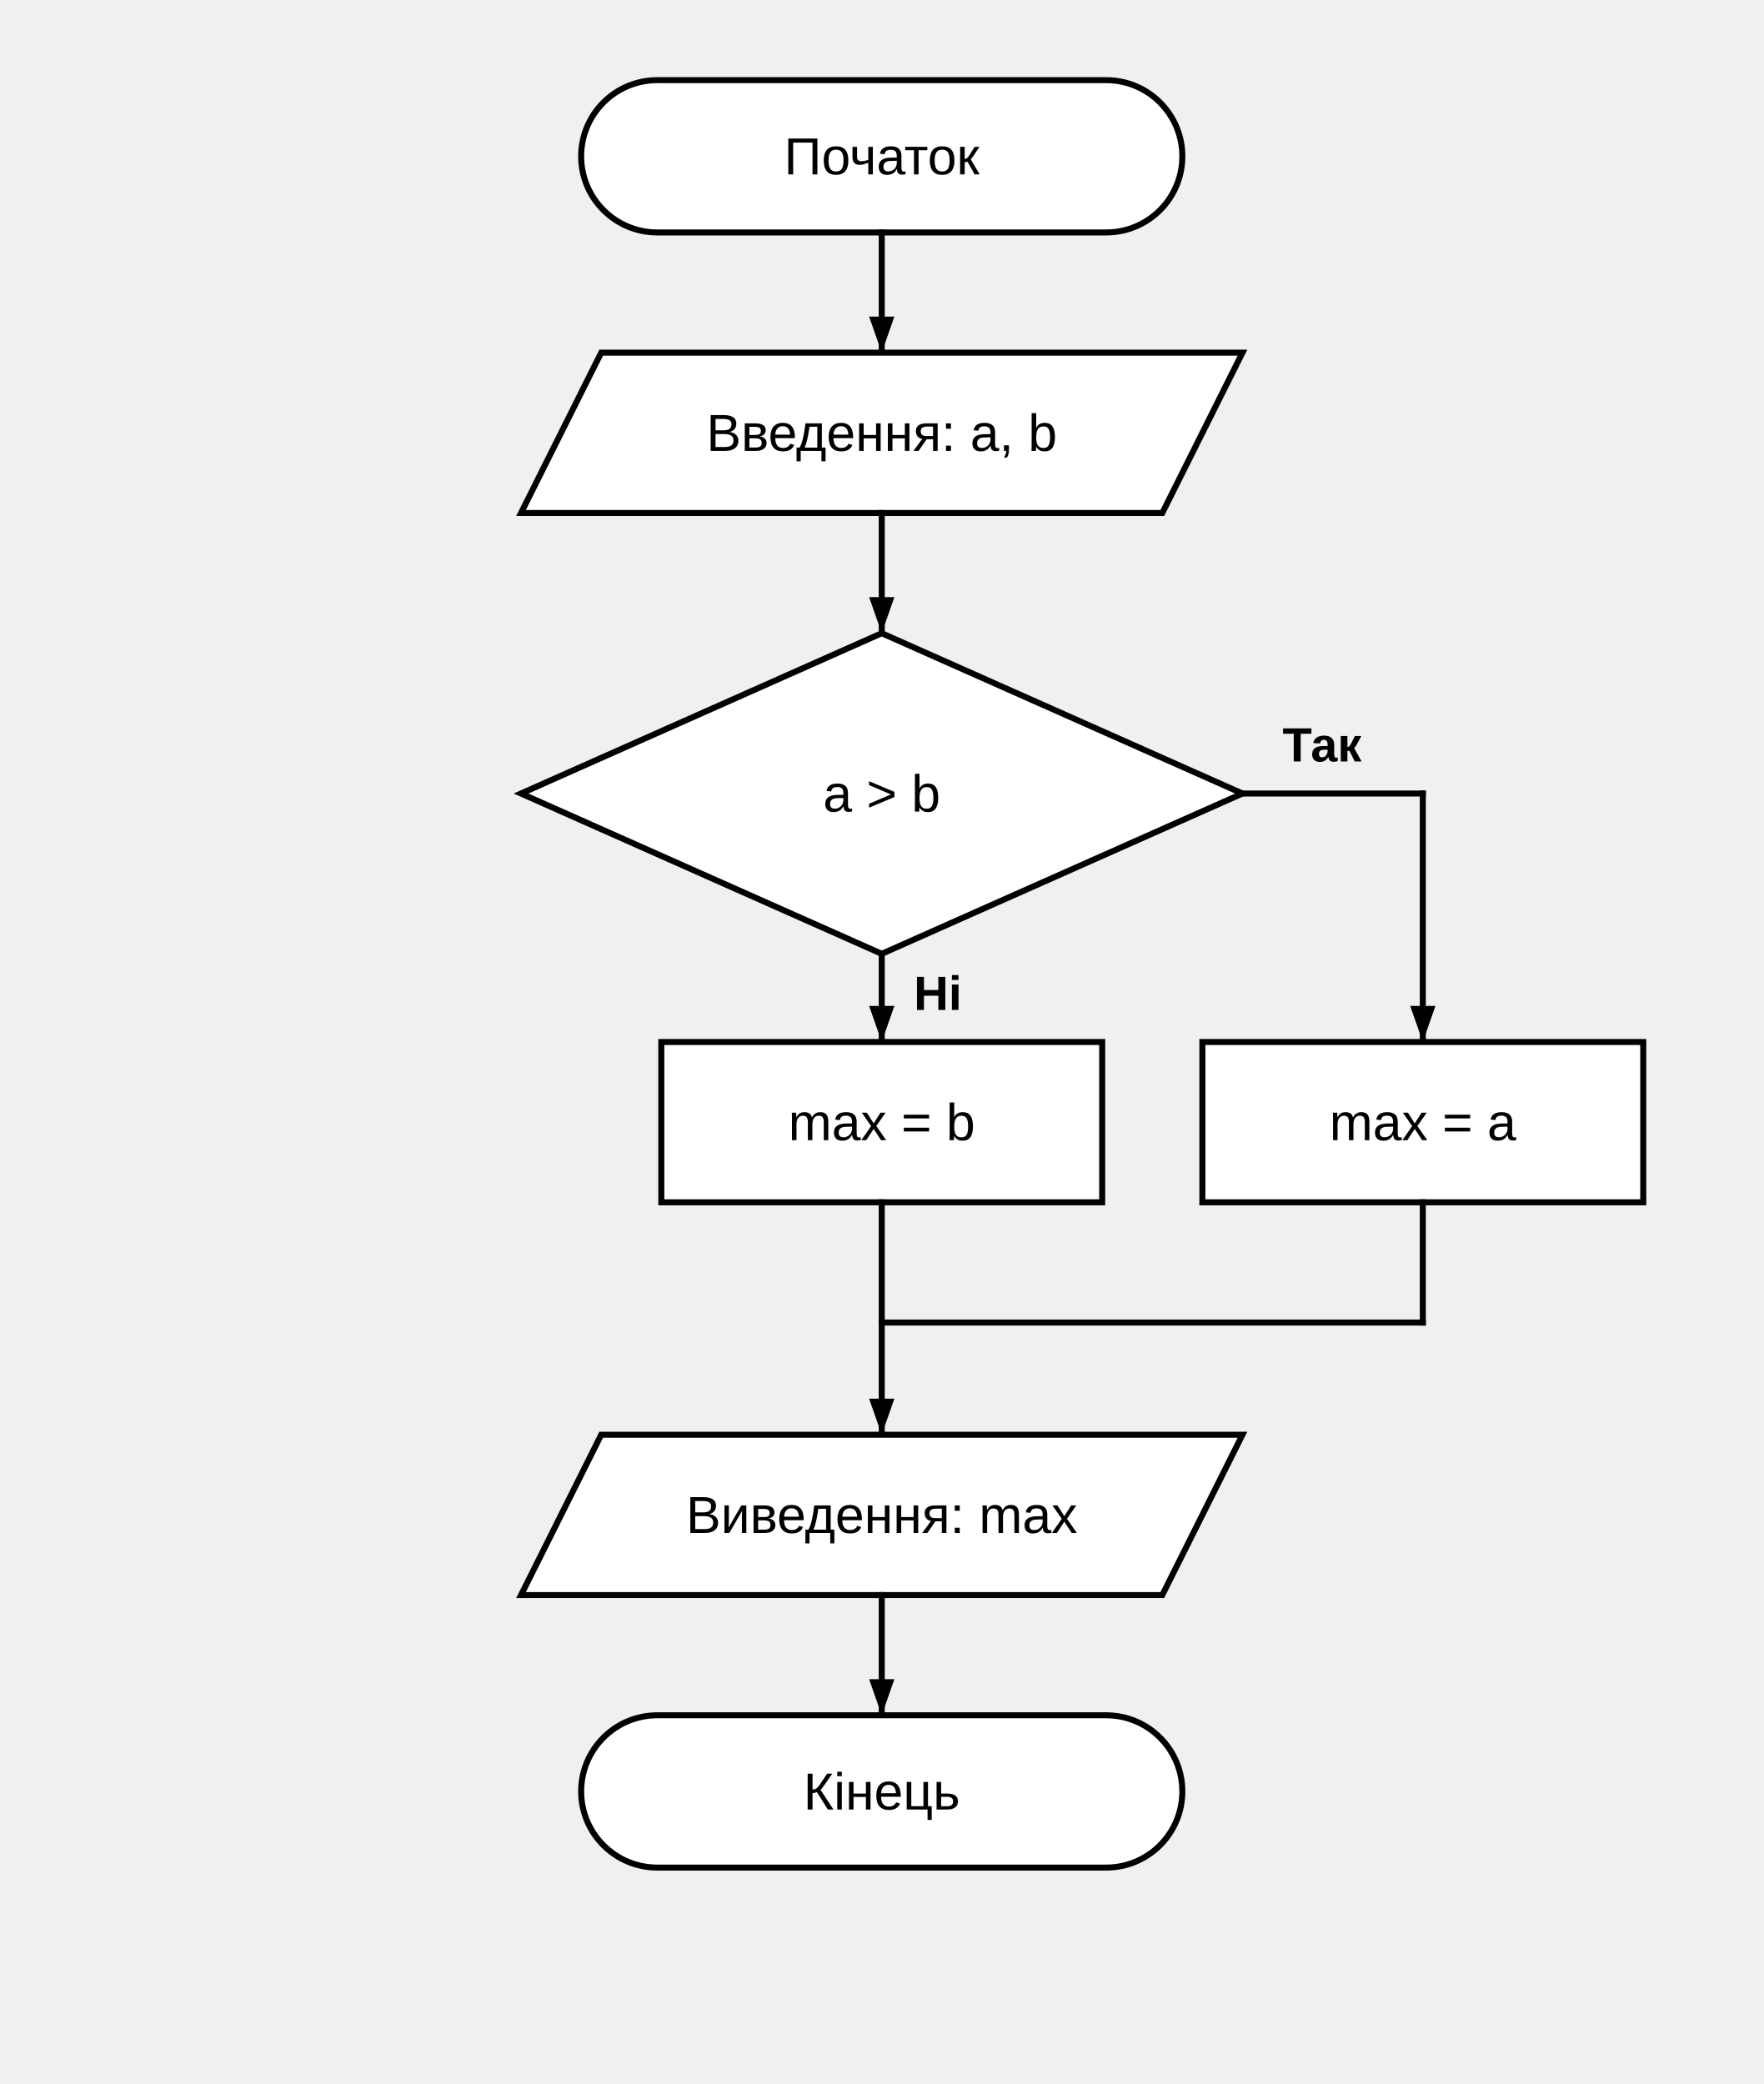
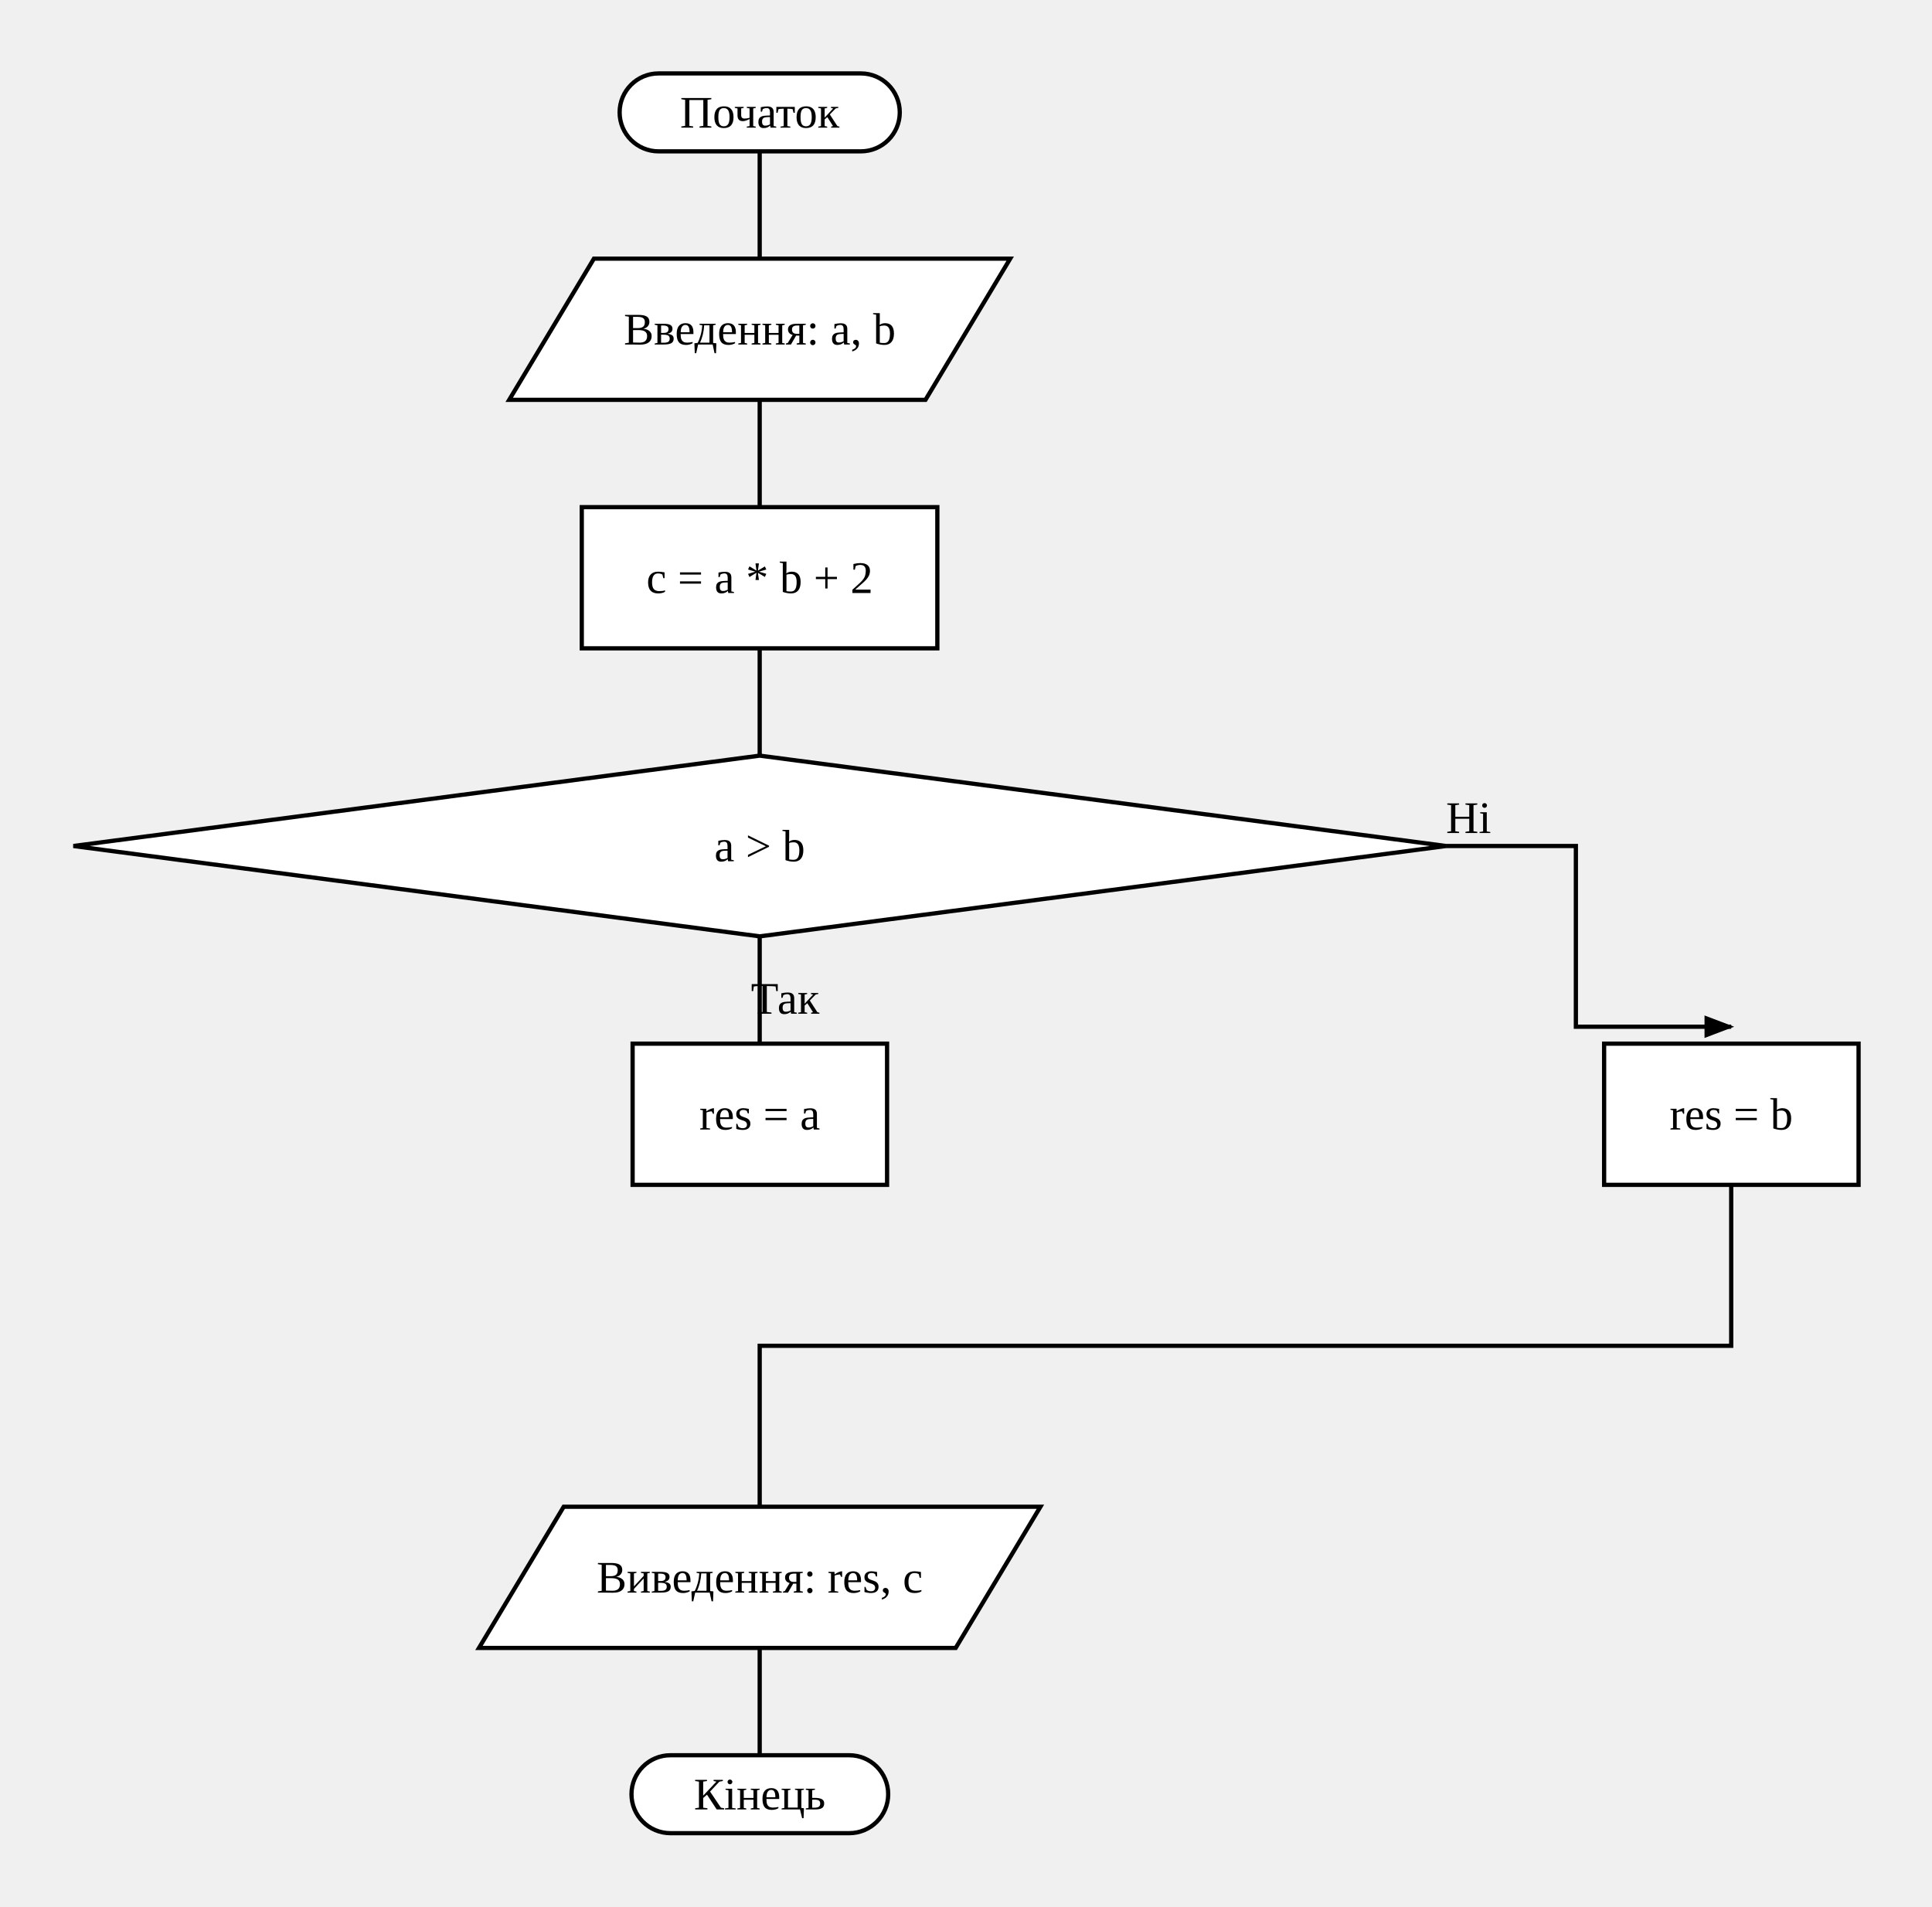
- <svg xmlns="http://www.w3.org/2000/svg" viewBox="0 0 440 520" width="100%" height="100%" style="background: transparent; font-family: 'Segoe UI', Arial, sans-serif;">
+ <svg xmlns="http://www.w3.org/2000/svg" viewBox="0.0 0.0 684.1 675.2" style="background:transparent;font-family:'Times New Roman', Times, serif;">
  <defs>
-     <marker id="gost-arrow-v1" viewBox="0 0 10 10" refX="10" refY="5" markerWidth="6" markerHeight="6" orient="auto-start-reverse">
-       <path d="M 0 1.5 L 10 5 L 0 8.5 z" fill="#000000" />
+     <marker id="a" viewBox="0 0 10 10" refX="9" refY="5" markerWidth="7" markerHeight="7" orient="auto-start-reverse">
+       <path d="M0 1.2 L10 5 L0 8.8 z" fill="#000" />
    </marker>
    <style>
-       .line { stroke: #000000; stroke-width: 1.5; fill: none; stroke-linecap: square; stroke-linejoin: miter; }
-       .block { stroke: #000000; stroke-width: 1.5; fill: #ffffff; }
-       .txt { font-size: 13px; font-weight: 500; fill: #000000; text-anchor: middle; dominant-baseline: central; }
-       .lbl { font-size: 12px; font-weight: 600; fill: #000000; }
-     </style>
+ .b{stroke:#000;stroke-width:1.5;fill:#fff}
+ .l{stroke:#000;stroke-width:1.5;fill:none;stroke-linejoin:miter;stroke-linecap:butt}
+ .t{font-size:16px;fill:#000;text-anchor:middle;dominant-baseline:central}
+ </style>
  </defs>
-   <rect x="145" y="20" width="150" height="38" rx="19" ry="19" class="block" />
-   <text x="220" y="39" class="txt">Початок</text>
-   <line x1="220" y1="58" x2="220" y2="88" class="line" marker-end="url(#gost-arrow-v1)" />
-   <polygon points="150,88 310,88 290,128 130,128" class="block" />
-   <text x="220" y="108" class="txt">Введення: a, b</text>
-   <line x1="220" y1="128" x2="220" y2="158" class="line" marker-end="url(#gost-arrow-v1)" />
-   <polygon points="220,158 310,198 220,238 130,198" class="block" />
-   <text x="220" y="198" class="txt">a &gt; b</text>
-   <line x1="310" y1="198" x2="355" y2="198" class="line" />
-   <line x1="355" y1="198" x2="355" y2="260" class="line" marker-end="url(#gost-arrow-v1)" />
-   <text x="320" y="190" class="lbl">Так</text>
-   <rect x="300" y="260" width="110" height="40" class="block" />
-   <text x="355" y="280" class="txt">max = a</text>
-   <line x1="220" y1="238" x2="220" y2="260" class="line" marker-end="url(#gost-arrow-v1)" />
-   <text x="228" y="252" class="lbl">Ні</text>
-   <rect x="165" y="260" width="110" height="40" class="block" />
-   <text x="220" y="280" class="txt">max = b</text>
-   <line x1="355" y1="300" x2="355" y2="330" class="line" />
-   <line x1="355" y1="330" x2="220" y2="330" class="line" />
-   <line x1="220" y1="300" x2="220" y2="358" class="line" marker-end="url(#gost-arrow-v1)" />
-   <polygon points="150,358 310,358 290,398 130,398" class="block" />
-   <text x="220" y="378" class="txt">Виведення: max</text>
-   <line x1="220" y1="398" x2="220" y2="428" class="line" marker-end="url(#gost-arrow-v1)" />
-   <rect x="145" y="428" width="150" height="38" rx="19" ry="19" class="block" />
-   <text x="220" y="447" class="txt">Кінець</text>
+   <g>
+     <path d="M 269.0 53.6 L 269.0 91.6" class="l" />
+     <path d="M 269.0 141.6 L 269.0 179.6" class="l" />
+     <path d="M 269.0 229.6 L 269.0 267.6" class="l" />
+     <path d="M 269.0 331.6 L 269.0 369.6" class="l" />
+     <path d="M 512.0 299.6 L 558.0 299.6 L 558.0 363.6 L 613.0 363.6" class="l" marker-end="url(#a)" />
+     <path d="M 613.0 419.6 L 613.0 476.6 L 269.0 476.6 L 269.0 533.6" class="l" />
+     <path d="M 269.0 583.6 L 269.0 621.6" class="l" />
+   </g>
+   <g>
+     <rect x="219.4" y="26.0" width="99.2" height="27.6" rx="13.8" ry="13.8" class="b" />
+     <text x="269.0" y="39.8" class="t">Початок</text>
+     <polygon points="210.3,91.6 357.7,91.6 327.7,141.6 180.3,141.6" class="b" />
+     <text x="269.0" y="116.6" class="t">Введення: a, b</text>
+     <rect x="206.0" y="179.6" width="125.9" height="50.0" class="b" />
+     <text x="269.0" y="204.6" class="t">c = a * b + 2</text>
+     <polygon points="269.0,267.6 512.0,299.6 269.0,331.6 26.0,299.6" class="b" />
+     <text x="269.0" y="299.6" class="t">a &gt; b</text>
+     <rect x="224.0" y="369.6" width="90.1" height="50.0" class="b" />
+     <text x="269.0" y="394.6" class="t">res = a</text>
+     <rect x="568.0" y="369.6" width="90.1" height="50.0" class="b" />
+     <text x="613.0" y="394.6" class="t">res = b</text>
+     <polygon points="199.6,533.6 368.4,533.6 338.4,583.6 169.6,583.6" class="b" />
+     <text x="269.0" y="558.6" class="t">Виведення: res, c</text>
+     <rect x="223.6" y="621.6" width="90.9" height="27.6" rx="13.8" ry="13.8" class="b" />
+     <text x="269.0" y="635.4" class="t">Кінець</text>
+   </g>
+   <g>
+     <text x="278.0" y="353.6" class="t" text-anchor="start">Так</text>
+     <text x="520.0" y="289.6" class="t" text-anchor="start">Ні</text>
+   </g>
</svg>
